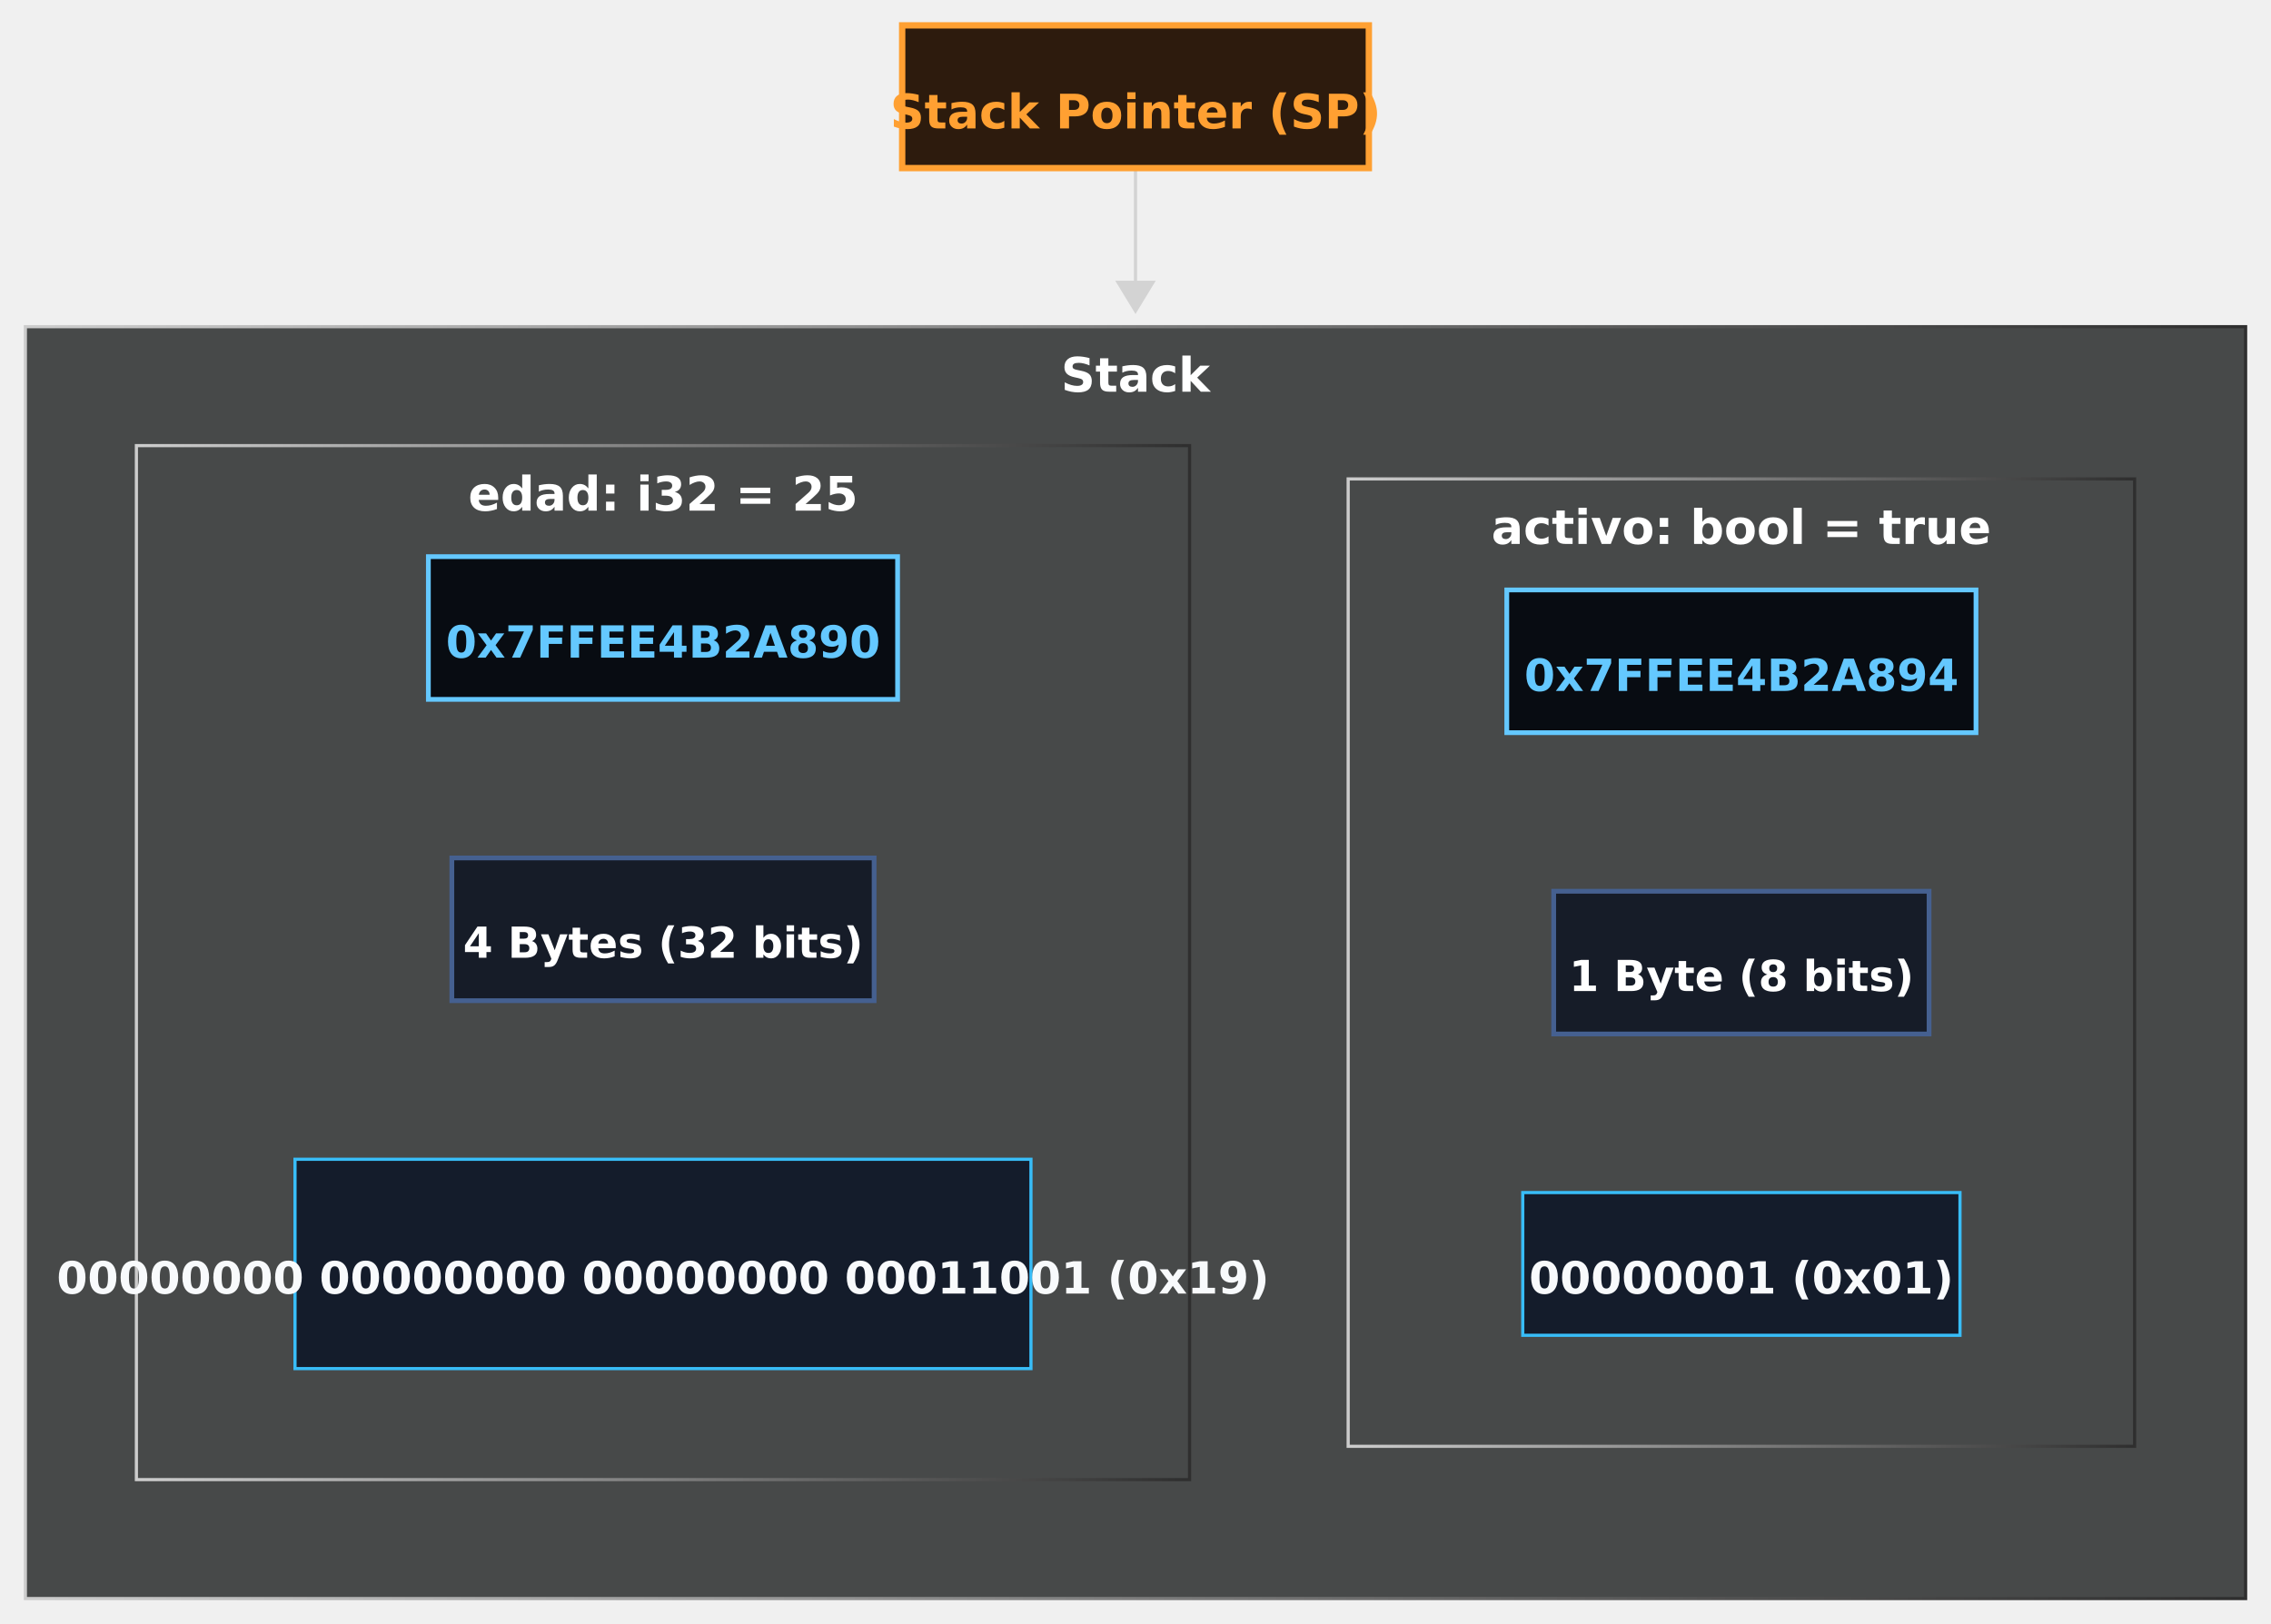
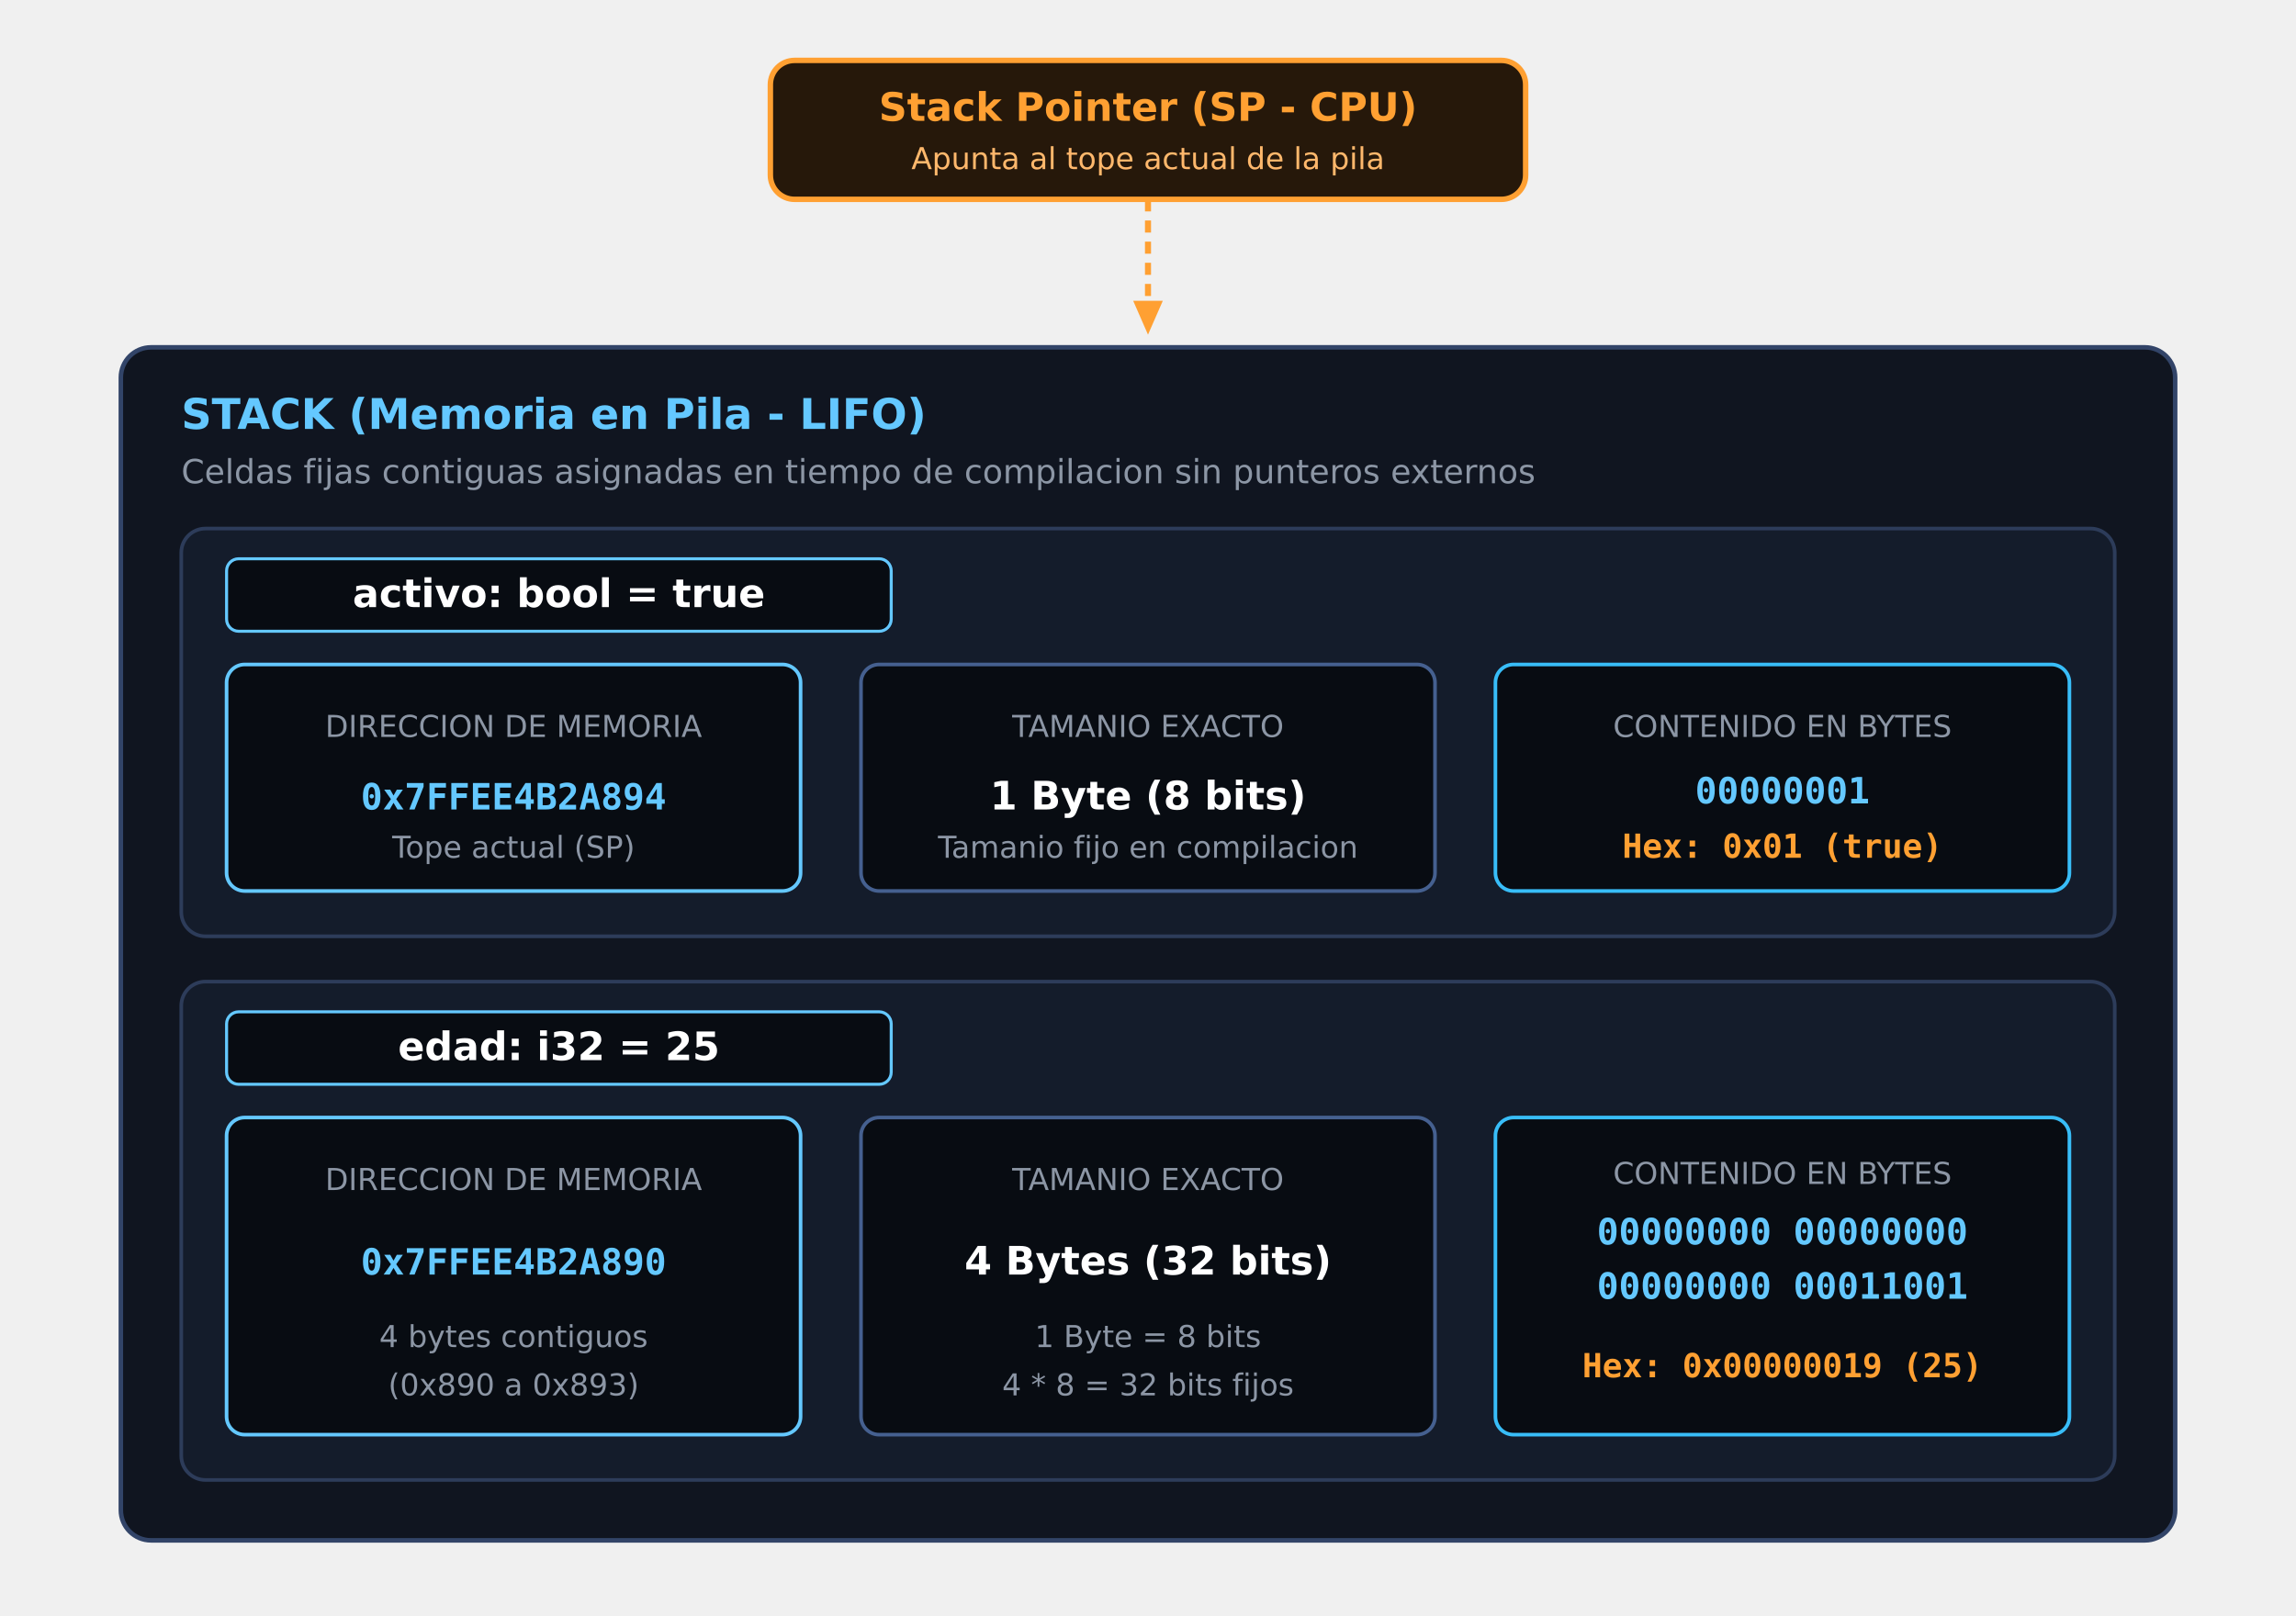
- <svg xmlns="http://www.w3.org/2000/svg" xmlns:html="http://www.w3.org/1999/xhtml" id="export-svg" width="100%" class="flowchart" style="max-width: 715.917px;" viewBox="0 0 715.917 512" role="graphics-document document" aria-roledescription="flowchart-v2">
-   <html:style>p {margin: 0;}</html:style>
-   <style>text, tspan, .label text, .cluster-label text, .edgeLabel text { stroke: none !important; stroke-width: 0 !important; }#export-svg{font-family:arial,sans-serif;font-size:14px;fill:#ccc;}#export-svg .edge-animation-slow{stroke-dasharray:9,5!important;stroke-dashoffset:900;animation:dash 50s linear infinite;stroke-linecap:round;}#export-svg .edge-animation-fast{stroke-dasharray:9,5!important;stroke-dashoffset:900;animation:dash 20s linear infinite;stroke-linecap:round;}#export-svg .error-icon{fill:#a44141;}#export-svg .error-text{fill:#ddd;stroke:#ddd;}#export-svg .edge-thickness-normal{stroke-width:1px;}#export-svg .edge-thickness-thick{stroke-width:3.5px;}#export-svg .edge-pattern-solid{stroke-dasharray:0;}#export-svg .edge-thickness-invisible{stroke-width:0;fill:none;}#export-svg .edge-pattern-dashed{stroke-dasharray:3;}#export-svg .edge-pattern-dotted{stroke-dasharray:2;}#export-svg .marker{fill:lightgrey;stroke:lightgrey;}#export-svg .marker.cross{stroke:lightgrey;}#export-svg svg{font-family:arial,sans-serif;font-size:14px;}#export-svg p{margin:0;}#export-svg .label{font-family:arial,sans-serif;color:#ccc;}#export-svg .cluster-label text{fill:#F9FFFE;}#export-svg .cluster-label span{color:#F9FFFE;}#export-svg .cluster-label span p{background-color:transparent;}#export-svg .label text,#export-svg span{fill:#ccc;color:#ccc;}#export-svg .node rect,#export-svg .node circle,#export-svg .node ellipse,#export-svg .node polygon,#export-svg .node path{fill:#1f2020;stroke:#ccc;stroke-width:1px;}#export-svg .rough-node .label text,#export-svg .node .label text,#export-svg .image-shape .label,#export-svg .icon-shape .label{text-anchor:middle;}#export-svg .node .katex path{fill:#000;stroke:#000;stroke-width:1px;}#export-svg .rough-node .label,#export-svg .node .label,#export-svg .image-shape .label,#export-svg .icon-shape .label{text-align:center;}#export-svg .node.clickable{cursor:pointer;}#export-svg .root .anchor path{fill:lightgrey!important;stroke-width:0;stroke:lightgrey;}#export-svg .arrowheadPath{fill:lightgrey;}#export-svg .edgePath .path{stroke:lightgrey;stroke-width:1px;}#export-svg .flowchart-link{stroke:lightgrey;fill:none;}#export-svg .edgeLabel{background-color:hsl(0, 0%, 34.412%);text-align:center;}#export-svg .edgeLabel p{background-color:hsl(0, 0%, 34.412%);}#export-svg .edgeLabel rect{opacity:0.5;background-color:hsl(0, 0%, 34.412%);fill:hsl(0, 0%, 34.412%);}#export-svg .labelBkg{background-color:rgba(87.75, 87.75, 87.75, 0.5);}#export-svg .cluster rect{fill:hsl(180, 1.587%, 28.353%);stroke:rgba(255, 255, 255, 0.25);stroke-width:1px;}#export-svg .cluster text{fill:#F9FFFE;}#export-svg .cluster span{color:#F9FFFE;}#export-svg div.mermaidTooltip{position:absolute;text-align:center;max-width:200px;padding:2px;font-family:arial,sans-serif;font-size:12px;background:hsl(20, 1.587%, 12.353%);border:1px solid rgba(255, 255, 255, 0.25);border-radius:2px;pointer-events:none;z-index:100;}#export-svg .flowchartTitleText{text-anchor:middle;font-size:18px;fill:#ccc;}#export-svg rect.text{fill:none;stroke-width:0;}#export-svg .icon-shape,#export-svg .image-shape{background-color:hsl(0, 0%, 34.412%);text-align:center;}#export-svg .icon-shape p,#export-svg .image-shape p{background-color:hsl(0, 0%, 34.412%);padding:2px;}#export-svg .icon-shape .label rect,#export-svg .image-shape .label rect{opacity:0.5;background-color:hsl(0, 0%, 34.412%);fill:hsl(0, 0%, 34.412%);}#export-svg .label-icon{display:inline-block;height:1em;overflow:visible;vertical-align:-0.125em;}#export-svg .node .label-icon path{fill:currentColor;stroke:revert;stroke-width:revert;}#export-svg .node .neo-node{stroke:#ccc;}#export-svg [data-look="neo"].node rect,#export-svg [data-look="neo"].cluster rect,#export-svg [data-look="neo"].node polygon{stroke:url(#export-svg-gradient););}#export-svg [data-look="neo"].swimlane.cluster rect{}#export-svg [data-look="neo"].node path{stroke:url(#export-svg-gradient);stroke-width:1px;}#export-svg [data-look="neo"].node .outer-path{);}#export-svg [data-look="neo"].node .neo-line path{stroke:#ccc;}#export-svg [data-look="neo"].node circle{stroke:url(#export-svg-gradient););}#export-svg [data-look="neo"].node circle .state-start{fill:#000000;}#export-svg [data-look="neo"].icon-shape .icon{fill:url(#export-svg-gradient););}#export-svg [data-look="neo"].icon-shape .icon-neo path{stroke:url(#export-svg-gradient););}#export-svg .default&gt;*{fill:rgb(22, 28, 40)!important;stroke:rgb(69, 96, 144)!important;stroke-width:1.5px!important;color:rgb(255, 255, 255)!important;}#export-svg .default span{fill:rgb(22, 28, 40)!important;stroke:rgb(69, 96, 144)!important;stroke-width:1.5px!important;color:rgb(255, 255, 255)!important;}#export-svg .default tspan{fill:rgb(255, 255, 255)!important;}#export-svg .dirStyle&gt;*{fill:rgb(8, 12, 18)!important;stroke:rgb(100, 200, 255)!important;stroke-width:1.5px!important;color:rgb(100, 200, 255)!important;}#export-svg .dirStyle span{fill:rgb(8, 12, 18)!important;stroke:rgb(100, 200, 255)!important;stroke-width:1.5px!important;color:rgb(100, 200, 255)!important;}#export-svg .dirStyle tspan{fill:rgb(100, 200, 255)!important;}#export-svg .valStyle&gt;*{fill:rgb(20, 28, 43)!important;stroke:rgb(56, 189, 248)!important;stroke-width:1px!important;color:rgb(248, 250, 252)!important;}#export-svg .valStyle span{fill:rgb(20, 28, 43)!important;stroke:rgb(56, 189, 248)!important;stroke-width:1px!important;color:rgb(248, 250, 252)!important;}#export-svg .valStyle tspan{fill:rgb(248, 250, 252)!important;}#export-svg .spStyle&gt;*{fill:rgb(45, 27, 13)!important;stroke:rgb(255, 160, 50)!important;stroke-width:2px!important;color:rgb(255, 160, 50)!important;}#export-svg .spStyle span{fill:rgb(45, 27, 13)!important;stroke:rgb(255, 160, 50)!important;stroke-width:2px!important;color:rgb(255, 160, 50)!important;}#export-svg .spStyle tspan{fill:rgb(255, 160, 50)!important;}</style>
-   <g>
-     <marker id="export-svg_flowchart-v2-pointEnd" class="marker flowchart-v2" viewBox="0 0 11.5 14" refX="7.75" refY="7" markerUnits="userSpaceOnUse" markerWidth="10.5" markerHeight="14" orient="auto">
-       <path d="M 0 0 L 11.5 7 L 0 14 z" class="arrowMarkerPath" style="stroke-width: 0px; stroke-dasharray: 1px, 0px;" />
+ <svg xmlns="http://www.w3.org/2000/svg" viewBox="0 0 760 535" width="760" height="535" style="background-color: #0e121a; font-family: 'DejaVu Sans', Arial, sans-serif;">
+   <style>
+     text, tspan { stroke: none !important; stroke-width: 0 !important; }
+     .title-main { font-size: 14px; font-weight: bold; fill: #64c8ff; }
+     .subtitle { font-size: 11px; fill: #8c96a5; }
+     .card-title { font-size: 13px; font-weight: bold; fill: #ffffff; }
+     .label-meta { font-size: 10px; fill: #8c96a5; }
+     .val-code { font-size: 12px; font-family: monospace; font-weight: bold; fill: #64c8ff; }
+     .val-hex { font-size: 11px; font-family: monospace; font-weight: bold; fill: #ffa032; }
+     .val-size { font-size: 13px; font-weight: bold; fill: #ffffff; }
+     .sp-title { font-size: 13px; font-weight: bold; fill: #ffa032; }
+     .sp-sub { font-size: 10px; fill: #ffb86c; }
+   </style>
+   <defs>
+     <marker id="arrow-sp" viewBox="0 0 10 10" refX="6" refY="5" markerWidth="7" markerHeight="7" orient="auto-start-reverse">
+       <path d="M 0 1.5 L 8 5 L 0 8.5 z" fill="#ffa032" />
    </marker>
-     <marker id="export-svg_flowchart-v2-pointStart" class="marker flowchart-v2" viewBox="0 0 11.5 14" refX="4" refY="7" markerUnits="userSpaceOnUse" markerWidth="11.5" markerHeight="14" orient="auto">
-       <polygon points="0,7 11.5,14 11.5,0" class="arrowMarkerPath" style="stroke-width: 0px; stroke-dasharray: 1px, 0px;" />
-     </marker>
-     <marker id="export-svg_flowchart-v2-pointEnd-margin" class="marker flowchart-v2" viewBox="0 0 11.5 14" refX="11.5" refY="7" markerUnits="userSpaceOnUse" markerWidth="10.5" markerHeight="14" orient="auto">
-       <path d="M 0 0 L 11.5 7 L 0 14 z" class="arrowMarkerPath" style="stroke-width: 0px; stroke-dasharray: 1px, 0px;" />
-     </marker>
-     <marker id="export-svg_flowchart-v2-pointStart-margin" class="marker flowchart-v2" viewBox="0 0 11.5 14" refX="1" refY="7" markerUnits="userSpaceOnUse" markerWidth="11.5" markerHeight="14" orient="auto">
-       <polygon points="0,7 11.5,14 11.5,0" class="arrowMarkerPath" style="stroke-width: 0px; stroke-dasharray: 1px, 0px;" />
-     </marker>
-     <marker id="export-svg_flowchart-v2-circleEnd" class="marker flowchart-v2" viewBox="0 0 10 10" refY="5" refX="10.75" markerUnits="userSpaceOnUse" markerWidth="14" markerHeight="14" orient="auto">
-       <circle cx="5" cy="5" r="5" class="arrowMarkerPath" style="stroke-width: 0px; stroke-dasharray: 1px, 0px;" />
-     </marker>
-     <marker id="export-svg_flowchart-v2-circleStart" class="marker flowchart-v2" viewBox="0 0 10 10" refX="0" refY="5" markerUnits="userSpaceOnUse" markerWidth="14" markerHeight="14" orient="auto">
-       <circle cx="5" cy="5" r="5" class="arrowMarkerPath" style="stroke-width: 0px; stroke-dasharray: 1px, 0px;" />
-     </marker>
-     <marker id="export-svg_flowchart-v2-circleEnd-margin" class="marker flowchart-v2" viewBox="0 0 10 10" refY="5" refX="12.25" markerUnits="userSpaceOnUse" markerWidth="14" markerHeight="14" orient="auto">
-       <circle cx="5" cy="5" r="5" class="arrowMarkerPath" style="stroke-width: 0px; stroke-dasharray: 1px, 0px;" />
-     </marker>
-     <marker id="export-svg_flowchart-v2-circleStart-margin" class="marker flowchart-v2" viewBox="0 0 10 10" refX="-2" refY="5" markerUnits="userSpaceOnUse" markerWidth="14" markerHeight="14" orient="auto">
-       <circle cx="5" cy="5" r="5" class="arrowMarkerPath" style="stroke-width: 0px; stroke-dasharray: 1px, 0px;" />
-     </marker>
-     <marker id="export-svg_flowchart-v2-crossEnd" class="marker cross flowchart-v2" viewBox="0 0 15 15" refX="17.7" refY="7.5" markerUnits="userSpaceOnUse" markerWidth="12" markerHeight="12" orient="auto">
-       <path d="M 1,1 L 14,14 M 1,14 L 14,1" class="arrowMarkerPath" style="stroke-width: 2.5px;" />
-     </marker>
-     <marker id="export-svg_flowchart-v2-crossStart" class="marker cross flowchart-v2" viewBox="0 0 15 15" refX="-3.5" refY="7.5" markerUnits="userSpaceOnUse" markerWidth="12" markerHeight="12" orient="auto">
-       <path d="M 1,1 L 14,14 M 1,14 L 14,1" class="arrowMarkerPath" style="stroke-width: 2.5px; stroke-dasharray: 1px, 0px;" />
-     </marker>
-     <marker id="export-svg_flowchart-v2-crossEnd-margin" class="marker cross flowchart-v2" viewBox="0 0 15 15" refX="17.7" refY="7.5" markerUnits="userSpaceOnUse" markerWidth="12" markerHeight="12" orient="auto">
-       <path d="M 1,1 L 14,14 M 1,14 L 14,1" class="arrowMarkerPath" style="stroke-width: 2.5px;" />
-     </marker>
-     <marker id="export-svg_flowchart-v2-crossStart-margin" class="marker cross flowchart-v2" viewBox="0 0 15 15" refX="-3.5" refY="7.5" markerUnits="userSpaceOnUse" markerWidth="12" markerHeight="12" orient="auto">
-       <path d="M 1,1 L 14,14 M 1,14 L 14,1" class="arrowMarkerPath" style="stroke-width: 2.5px; stroke-dasharray: 1px, 0px;" />
-     </marker>
-     <g class="root">
-       <g class="clusters" />
-       <g class="edgePaths">
-         <path d="M357.958,53L357.958,78L357.958,99" id="export-svg-L_SP_C2_0" class="edge-thickness-normal edge-pattern-solid edge-thickness-normal edge-pattern-solid flowchart-link" style="stroke-dasharray: 0 0 42 4; stroke-dashoffset: 0;;" data-edge="true" data-et="edge" data-id="L_SP_C2_0" data-points="W3sieCI6MzU3Ljk1ODM0MzUwNTg1OTQsInkiOjUzfSx7IngiOjM1Ny45NTgzNDM1MDU4NTk0LCJ5Ijo3OH0seyJ4IjozNTcuOTU4MzQzNTA1ODU5NCwieSI6MTAzfV0=" data-look="neo" marker-end="url(#export-svg_flowchart-v2-pointEnd-margin)" />
-       </g>
-       <g class="edgeLabels">
-         <g class="edgeLabel">
-           <g class="label" data-id="L_SP_C2_0" transform="translate(0, 0)" />
-         </g>
-       </g>
-       <g class="nodes">
-         <g class="root" transform="translate(0, 95)">
-           <g class="clusters">
-             <g class="cluster" id="export-svg-STACK" data-id="STACK" data-et="cluster" data-look="neo">
-               <rect style="" x="8" y="8" width="699.917" height="401" />
-               <g class="cluster-label" transform="translate(340.4583, 8)">
-                 <text x="17.5" text-anchor="middle" dominant-baseline="central" font-family="DejaVu Sans, Arial, sans-serif" font-size="15" stroke="none" stroke-width="0">
-                   <tspan x="17.5" y="15.3" fill="#ffffff" font-weight="bold" stroke="none" stroke-width="0">Stack</tspan>
-                 </text>
-               </g>
-             </g>
-           </g>
-           <g class="edgePaths" />
-           <g class="edgeLabels" />
-           <g class="nodes">
-             <g class="root" transform="translate(35, 37.5)">
-               <g class="clusters">
-                 <g class="cluster" id="export-svg-C1" data-id="C1" data-et="cluster" data-look="neo">
-                   <rect style="" x="8" y="8" width="332" height="326" />
-                   <g class="cluster-label" transform="translate(129.45, 8)">
-                     <text x="44.6" text-anchor="middle" dominant-baseline="central" font-family="DejaVu Sans, Arial, sans-serif" font-size="15" stroke="none" stroke-width="0">
-                       <tspan x="44.6" y="15.3" fill="#ffffff" font-weight="bold" stroke="none" stroke-width="0">edad: i32 = 25</tspan>
-                     </text>
-                   </g>
-                 </g>
-               </g>
-               <g class="edgePaths" />
-               <g class="edgeLabels" />
-               <g class="nodes">
-                 <g class="node default dirStyle" id="export-svg-flowchart-DIR1-3" data-look="neo" data-id="DIR1" data-node="true" data-et="node" transform="translate(174, 65.5)">
-                   <rect class="basic label-container" style="fill:#080c12 !important;stroke:#64c8ff !important;stroke-width:1.5px !important" data-id="DIR1" x="-73.958" y="-22.5" width="147.917" height="45" stroke="url(#gradient)" />
-                   <g class="label" style="color:#64c8ff !important" transform="translate(-57.95834, -10.5)">
-                     <text x="58.0" text-anchor="middle" dominant-baseline="central" font-family="DejaVu Sans, Arial, sans-serif" font-size="14" stroke="none" stroke-width="0">
-                       <tspan x="58.0" y="15.0" fill="#64c8ff" font-weight="bold" stroke="none" stroke-width="0">0x7FFEE4B2A890</tspan>
-                     </text>
-                   </g>
-                 </g>
-                 <g class="node default" id="export-svg-flowchart-T1-4" data-look="neo" data-id="T1" data-node="true" data-et="node" transform="translate(174, 160.5)">
-                   <rect class="basic label-container" style="fill:#161c28 !important;stroke:#456090 !important;stroke-width:1.5px !important" data-id="T1" x="-66.558" y="-22.5" width="133.117" height="45" stroke="url(#gradient)" />
-                   <g class="label" style="color:#ffffff !important" transform="translate(-50.55833, -10.5)">
-                     <text x="50.6" text-anchor="middle" dominant-baseline="central" font-family="DejaVu Sans, Arial, sans-serif" font-size="13.5" stroke="none" stroke-width="0">
-                       <tspan x="50.6" y="14.8" fill="#ffffff" font-weight="bold" stroke="none" stroke-width="0">4 Bytes (32 bits)</tspan>
-                     </text>
-                   </g>
-                 </g>
-                 <g class="node default valStyle" id="export-svg-flowchart-VAL1-5" data-look="neo" data-id="VAL1" data-node="true" data-et="node" transform="translate(174, 266)">
-                   <rect class="basic label-container" style="fill:#141c2b !important;stroke:#38bdf8 !important;stroke-width:1px !important" data-id="VAL1" x="-116" y="-33" width="232" height="66" stroke="url(#gradient)" />
-                   <g class="label" style="color:#f8fafc !important" transform="translate(-100, -21)">
-                     <text x="100.0" text-anchor="middle" dominant-baseline="central" font-family="DejaVu Sans, Arial, sans-serif" font-size="14" stroke="none" stroke-width="0">
-                       <tspan x="100.0" y="25.5" fill="#64c8ff" font-weight="bold" stroke="none" stroke-width="0">00000000 00000000 00000000 00011001 (0x19)</tspan>
-                     </text>
-                   </g>
-                 </g>
-               </g>
-             </g>
-             <g class="root" transform="translate(417, 48)">
-               <g class="clusters">
-                 <g class="cluster" id="export-svg-C2" data-id="C2" data-et="cluster" data-look="neo">
-                   <rect style="" x="8" y="8" width="247.917" height="305" />
-                   <g class="cluster-label" transform="translate(76.525, 8)">
-                     <text x="55.4" text-anchor="middle" dominant-baseline="central" font-family="DejaVu Sans, Arial, sans-serif" font-size="15" stroke="none" stroke-width="0">
-                       <tspan x="55.4" y="15.3" fill="#ffffff" font-weight="bold" stroke="none" stroke-width="0">activo: bool = true</tspan>
-                     </text>
-                   </g>
-                 </g>
-               </g>
-               <g class="edgePaths" />
-               <g class="edgeLabels" />
-               <g class="nodes">
-                 <g class="node default dirStyle" id="export-svg-flowchart-DIR2-0" data-look="neo" data-id="DIR2" data-node="true" data-et="node" transform="translate(131.9583, 65.5)">
-                   <rect class="basic label-container" style="fill:#080c12 !important;stroke:#64c8ff !important;stroke-width:1.5px !important" data-id="DIR2" x="-73.958" y="-22.5" width="147.917" height="45" stroke="url(#gradient)" />
-                   <g class="label" style="color:#64c8ff !important" transform="translate(-57.95834, -10.5)">
-                     <text x="58.0" text-anchor="middle" dominant-baseline="central" font-family="DejaVu Sans, Arial, sans-serif" font-size="14" stroke="none" stroke-width="0">
-                       <tspan x="58.0" y="15.0" fill="#64c8ff" font-weight="bold" stroke="none" stroke-width="0">0x7FFEE4B2A894</tspan>
-                     </text>
-                   </g>
-                 </g>
-                 <g class="node default" id="export-svg-flowchart-T2-1" data-look="neo" data-id="T2" data-node="true" data-et="node" transform="translate(131.9583, 160.5)">
-                   <rect class="basic label-container" style="fill:#161c28 !important;stroke:#456090 !important;stroke-width:1.5px !important" data-id="T2" x="-59.167" y="-22.5" width="118.333" height="45" stroke="url(#gradient)" />
-                   <g class="label" style="color:#ffffff !important" transform="translate(-43.16666, -10.5)">
-                     <text x="43.2" text-anchor="middle" dominant-baseline="central" font-family="DejaVu Sans, Arial, sans-serif" font-size="13.5" stroke="none" stroke-width="0">
-                       <tspan x="43.2" y="14.8" fill="#ffffff" font-weight="bold" stroke="none" stroke-width="0">1 Byte (8 bits)</tspan>
-                     </text>
-                   </g>
-                 </g>
-                 <g class="node default valStyle" id="export-svg-flowchart-VAL2-2" data-look="neo" data-id="VAL2" data-node="true" data-et="node" transform="translate(131.9583, 255.5)">
-                   <rect class="basic label-container" style="fill:#141c2b !important;stroke:#38bdf8 !important;stroke-width:1px !important" data-id="VAL2" x="-68.917" y="-22.5" width="137.833" height="45" stroke="url(#gradient)" />
-                   <g class="label" style="color:#f8fafc !important" transform="translate(-52.91666, -10.5)">
-                     <text x="52.9" text-anchor="middle" dominant-baseline="central" font-family="DejaVu Sans, Arial, sans-serif" font-size="14" stroke="none" stroke-width="0">
-                       <tspan x="52.9" y="15.0" fill="#64c8ff" font-weight="bold" stroke="none" stroke-width="0">00000001 (0x01)</tspan>
-                     </text>
-                   </g>
-                 </g>
-               </g>
-             </g>
-           </g>
-         </g>
-         <g class="node default spStyle" id="export-svg-flowchart-SP-6" data-look="neo" data-id="SP" data-node="true" data-et="node" transform="translate(357.9583, 30.5)">
-           <rect class="basic label-container" style="fill:#2d1b0d !important;stroke:#ffa032 !important;stroke-width:2px !important" data-id="SP" x="-73.558" y="-22.5" width="147.117" height="45" stroke="url(#gradient)" />
-           <g class="label" style="color:#ffa032 !important" transform="translate(-57.55833, -10.5)">
-             <text x="57.6" text-anchor="middle" dominant-baseline="central" font-family="DejaVu Sans, Arial, sans-serif" font-size="15" stroke="none" stroke-width="0">
-               <tspan x="57.6" y="15.3" fill="#ffa032" font-weight="bold" stroke="none" stroke-width="0">Stack Pointer (SP)</tspan>
-             </text>
-           </g>
-         </g>
-       </g>
+   </defs>
+   <g transform="translate(255, 20)">
+     <rect x="0" y="0" width="250" height="46" rx="8" fill="#26180a" stroke="#ffa032" stroke-width="1.8" />
+     <text x="125" y="20" text-anchor="middle" class="sp-title">Stack Pointer (SP - CPU)</text>
+     <text x="125" y="36" text-anchor="middle" class="sp-sub">Apunta al tope actual de la pila</text>
+   </g>
+   <line x1="380" y1="66" x2="380" y2="108" stroke="#ffa032" stroke-width="2" stroke-dasharray="4,3" marker-end="url(#arrow-sp)" />
+   <rect x="40" y="115" width="680" height="395" rx="10" fill="#101520" stroke="#324468" stroke-width="1.5" />
+   <text x="60" y="142" class="title-main">STACK (Memoria en Pila - LIFO)</text>
+   <text x="60" y="160" class="subtitle">Celdas fijas contiguas asignadas en tiempo de compilacion sin punteros externos</text>
+   <g transform="translate(60, 175)">
+     <rect x="0" y="0" width="640" height="135" rx="8" fill="#141c2b" stroke="#2d3c5a" stroke-width="1.2" />
+     <rect x="15" y="10" width="220" height="24" rx="4" fill="#080c12" stroke="#64c8ff" stroke-width="1" />
+     <text x="125" y="26" text-anchor="middle" class="card-title">activo: bool = true</text>
+     <g transform="translate(15, 45)">
+       <rect x="0" y="0" width="190" height="75" rx="6" fill="#080c12" stroke="#64c8ff" stroke-width="1.2" />
+       <text x="95" y="24" text-anchor="middle" class="label-meta">DIRECCION DE MEMORIA</text>
+       <text x="95" y="48" text-anchor="middle" class="val-code">0x7FFEE4B2A894</text>
+       <text x="95" y="64" text-anchor="middle" class="label-meta">Tope actual (SP)</text>
+     </g>
+     <g transform="translate(225, 45)">
+       <rect x="0" y="0" width="190" height="75" rx="6" fill="#080c12" stroke="#456090" stroke-width="1.2" />
+       <text x="95" y="24" text-anchor="middle" class="label-meta">TAMANIO EXACTO</text>
+       <text x="95" y="48" text-anchor="middle" class="val-size">1 Byte (8 bits)</text>
+       <text x="95" y="64" text-anchor="middle" class="label-meta">Tamanio fijo en compilacion</text>
+     </g>
+     <g transform="translate(435, 45)">
+       <rect x="0" y="0" width="190" height="75" rx="6" fill="#080c12" stroke="#38bdf8" stroke-width="1.2" />
+       <text x="95" y="24" text-anchor="middle" class="label-meta">CONTENIDO EN BYTES</text>
+       <text x="95" y="46" text-anchor="middle" class="val-code">00000001</text>
+       <text x="95" y="64" text-anchor="middle" class="val-hex">Hex: 0x01 (true)</text>
    </g>
  </g>
-   <linearGradient id="export-svg-gradient" gradientUnits="objectBoundingBox" x1="0%" y1="0%" x2="100%" y2="0%">
-     <stop offset="0%" stop-color="#cccccc" stop-opacity="1" />
-     <stop offset="100%" stop-color="hsl(180, 0%, 18.353%)" stop-opacity="1" />
-   </linearGradient>
+   <g transform="translate(60, 325)">
+     <rect x="0" y="0" width="640" height="165" rx="8" fill="#141c2b" stroke="#2d3c5a" stroke-width="1.2" />
+     <rect x="15" y="10" width="220" height="24" rx="4" fill="#080c12" stroke="#64c8ff" stroke-width="1" />
+     <text x="125" y="26" text-anchor="middle" class="card-title">edad: i32 = 25</text>
+     <g transform="translate(15, 45)">
+       <rect x="0" y="0" width="190" height="105" rx="6" fill="#080c12" stroke="#64c8ff" stroke-width="1.2" />
+       <text x="95" y="24" text-anchor="middle" class="label-meta">DIRECCION DE MEMORIA</text>
+       <text x="95" y="52" text-anchor="middle" class="val-code">0x7FFEE4B2A890</text>
+       <text x="95" y="76" text-anchor="middle" class="label-meta">4 bytes contiguos</text>
+       <text x="95" y="92" text-anchor="middle" class="label-meta">(0x890 a 0x893)</text>
+     </g>
+     <g transform="translate(225, 45)">
+       <rect x="0" y="0" width="190" height="105" rx="6" fill="#080c12" stroke="#456090" stroke-width="1.2" />
+       <text x="95" y="24" text-anchor="middle" class="label-meta">TAMANIO EXACTO</text>
+       <text x="95" y="52" text-anchor="middle" class="val-size">4 Bytes (32 bits)</text>
+       <text x="95" y="76" text-anchor="middle" class="label-meta">1 Byte = 8 bits</text>
+       <text x="95" y="92" text-anchor="middle" class="label-meta">4 * 8 = 32 bits fijos</text>
+     </g>
+     <g transform="translate(435, 45)">
+       <rect x="0" y="0" width="190" height="105" rx="6" fill="#080c12" stroke="#38bdf8" stroke-width="1.2" />
+       <text x="95" y="22" text-anchor="middle" class="label-meta">CONTENIDO EN BYTES</text>
+       <text x="95" y="42" text-anchor="middle" class="val-code">00000000 00000000</text>
+       <text x="95" y="60" text-anchor="middle" class="val-code">00000000 00011001</text>
+       <text x="95" y="86" text-anchor="middle" class="val-hex">Hex: 0x00000019 (25)</text>
+     </g>
+   </g>
</svg>
